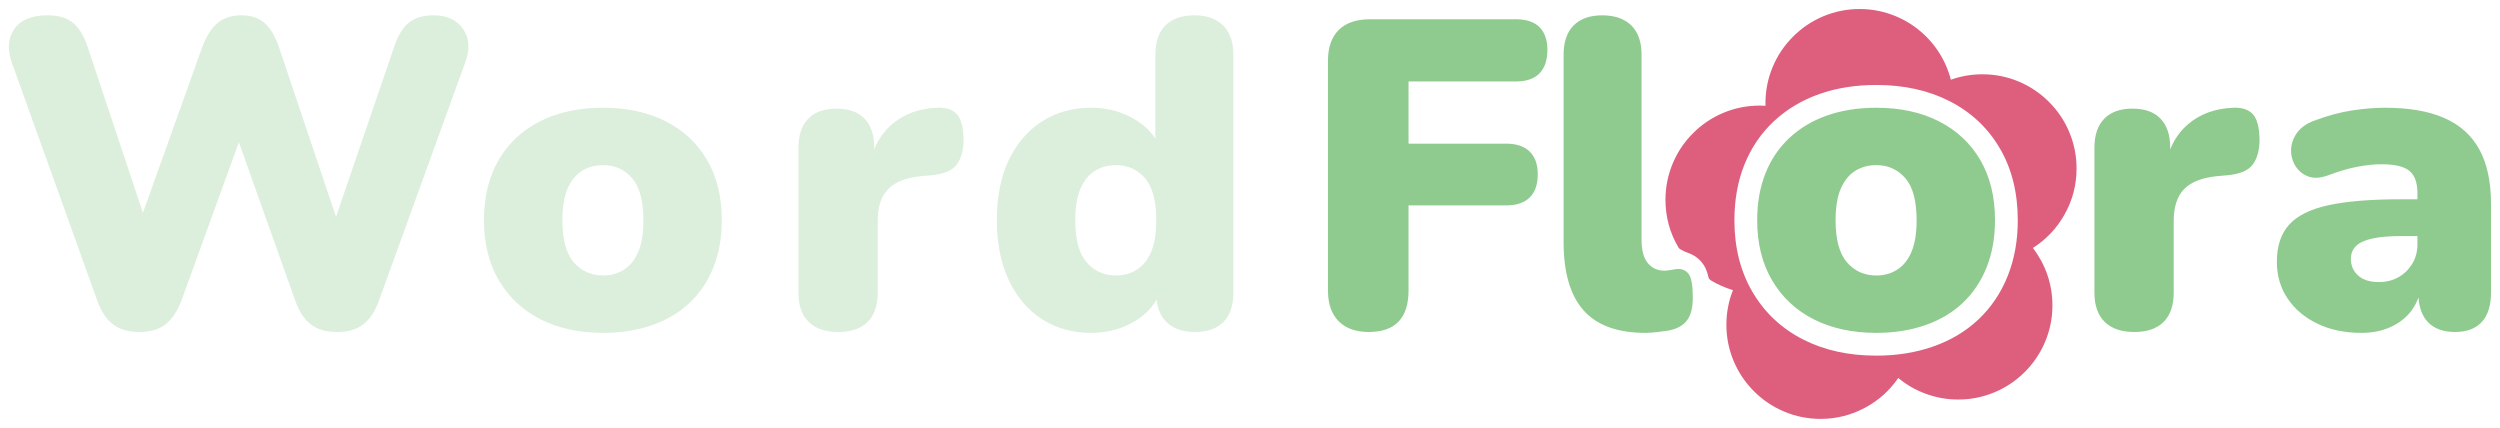
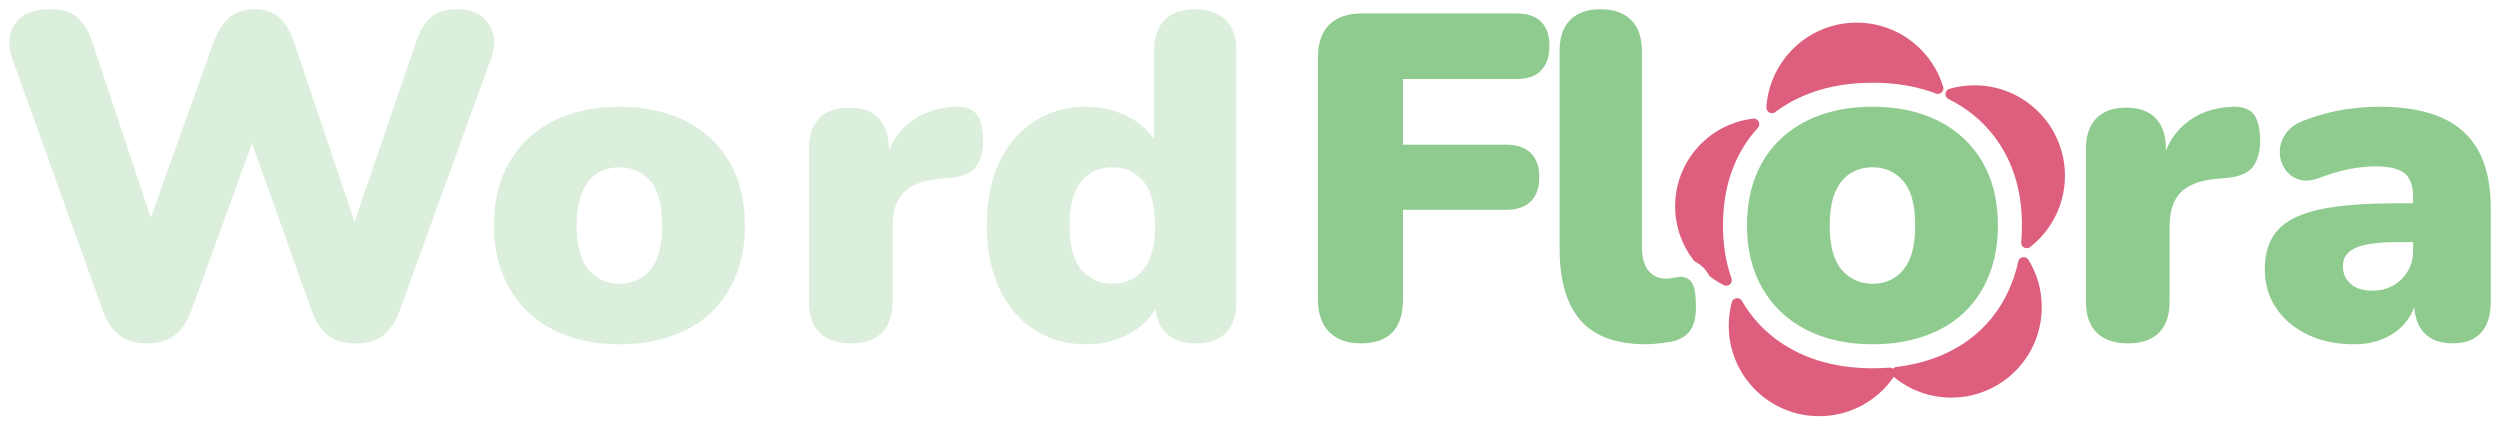
- <svg xmlns="http://www.w3.org/2000/svg" width="5708" height="976" viewBox="20 31 5708 976" role="img" aria-label="WordFlora">
-   <path fill="#DE5E7E" d="M4761.2 415.6Q4761.2 471.9 4733.8 520.7Q4707.3 568 4661.5 597.1Q4682.8 624.9 4694.3 657.8Q4706.1 691.8 4706.1 728.2Q4706.1 772 4689.2 811.9Q4672.8 850.5 4643.1 880.2Q4613.3 910 4574.7 926.3Q4534.8 943.2 4491.1 943.2Q4452.7 943.2 4417 930.1Q4382.5 917.5 4354.1 894Q4324.5 937.1 4278.5 961.8Q4231 987.4 4176.7 987.4Q4133 987.4 4093.1 970.5Q4054.5 954.2 4024.7 924.4Q3995 894.7 3978.6 856.1Q3961.7 816.1 3961.7 772.4Q3961.7 731.3 3976.7 693.4Q3949.9 685.5 3926.1 671Q3921.7 668.3 3920.6 663.3Q3916.9 646.7 3910 636.1Q3899.9 620.7 3884 612.6Q3879.7 610.4 3875.2 608.9Q3865.1 605.4 3856.1 599.9Q3853.5 598.3 3852 595.7Q3822.6 545.6 3822.6 487.1Q3822.6 443.4 3839.5 403.4Q3855.8 364.8 3885.6 335.1Q3915.3 305.3 3953.9 289Q3993.9 272.1 4037.6 272.1Q4044.3 272.1 4051 272.5Q4050.9 269.6 4050.9 266.6Q4050.9 222.9 4067.8 182.9Q4084.1 144.4 4113.9 114.6Q4143.7 84.8 4182.2 68.5Q4222.2 51.6 4265.9 51.6Q4302.9 51.6 4337.4 63.8Q4370.8 75.6 4398.7 97.5Q4426.4 119.3 4445.7 148.6Q4465.3 178.5 4474.2 213Q4508.9 200.6 4546.2 200.6Q4589.9 200.6 4629.9 217.5Q4668.4 233.9 4698.2 263.6Q4728 293.4 4744.3 332Q4761.2 371.9 4761.2 415.6ZM4304 843Q4373.8 843 4432.5 822.6Q4493.6 801.5 4537.2 760.3Q4581.1 718.9 4604.4 660.1Q4627 602.9 4627 534Q4627 440 4586.4 370.3Q4545.2 299.6 4470.6 261.6Q4398.5 225 4304 225Q4233.2 225 4174.8 245.4Q4114.5 266.5 4070.6 307.4Q4026 348.9 4002.7 407.2Q3980 464 3980 534Q3980 627.1 4021.1 697.3Q4062.8 768.5 4137.4 806.4Q4209.5 843 4304 843Z" />
-   <path fill="#DCEEDC" d="M338 789Q301 789 278 771.5Q255 754 242 717L47 174Q31 129 52.5 97.5Q74 66 129 66Q166 66 187 83.5Q208 101 220 138L346.3 517L482 138Q496 101 517 83.5Q538 66 571 66Q604 66 624 83.5Q644 101 657 139L787.2 526.1L920 138Q932 101 952.5 83.5Q973 66 1010 66Q1056 66 1077.5 97.5Q1099 129 1082 174L885 718Q872 754 849.5 771.5Q827 789 790 789Q752 789 729.5 771.5Q707 754 694 717L565.4 355.8L434 718Q420 754 398 771.5Q376 789 338 789ZM2511 791Q2448 791 2399.5 760Q2351 729 2323.5 671Q2296 613 2296 534Q2296 453 2323.5 396Q2351 339 2399.5 308Q2448 277 2511 277Q2566 277 2610 303Q2641.4 321.5 2658 347.7V156Q2658 112 2681 89Q2704 66 2747 66Q2789 66 2812.5 89Q2836 112 2836 156V699Q2836 743 2813.5 766Q2791 789 2748 789Q2706 789 2683 766Q2664.3 747.3 2660.8 714.8Q2644.6 743.7 2612.5 763.5Q2568 791 2511 791ZM1397 791Q1315 791 1254 760Q1193 729 1159 671Q1125 613 1125 534Q1125 474 1144 426.5Q1163 379 1199 345.5Q1235 312 1285 294.5Q1335 277 1397 277Q1479 277 1540 308Q1601 339 1634.5 396.5Q1668 454 1668 534Q1668 593 1649 641Q1630 689 1594.5 722.5Q1559 756 1508.5 773.5Q1458 791 1397 791ZM1934 789Q1890 789 1866.5 766Q1843 743 1843 699V368Q1843 325 1865.5 302Q1888 279 1930 279Q1972 279 1994 302Q2016 325 2016 368V372.2Q2029.7 337.5 2057.5 314Q2099 279 2161 277Q2190 276 2204.5 291.5Q2219 307 2220 349Q2220 385 2205 406Q2190 427 2148 431L2125 433Q2072 438 2048 462.5Q2024 487 2024 535V699Q2024 743 2001 766Q1978 789 1934 789ZM1397 660Q1424 660 1445 646.5Q1466 633 1477.5 605.5Q1489 578 1489 534Q1489 467 1463 437.5Q1437 408 1397 408Q1370 408 1349 421Q1328 434 1316 461.5Q1304 489 1304 534Q1304 600 1330 630Q1356 660 1397 660ZM2568 660Q2595 660 2616 646.5Q2637 633 2648.5 605.5Q2660 578 2660 534Q2660 467 2634 437.5Q2608 408 2568 408Q2541 408 2520 421Q2499 434 2487 461.5Q2475 489 2475 534Q2475 600 2501 630Q2527 660 2568 660Z" />
-   <path fill="#8FCB8F" d="M4304 791Q4222 791 4161 760Q4100 729 4066 671Q4032 613 4032 534Q4032 474 4051 426.5Q4070 379 4106 345.5Q4142 312 4192 294.5Q4242 277 4304 277Q4386 277 4447 308Q4508 339 4541.5 396.5Q4575 454 4575 534Q4575 593 4556 641Q4537 689 4501.5 722.5Q4466 756 4415.5 773.5Q4365 791 4304 791ZM3145 789Q3101 789 3076.5 764.5Q3052 740 3052 694V170Q3052 124 3076.5 99.5Q3101 75 3148 75H3481Q3517 75 3535 93Q3553 111 3553 145Q3553 180 3535 198.5Q3517 217 3481 217H3236V359H3459Q3494 359 3512.5 377Q3531 395 3531 429Q3531 464 3512.5 482Q3494 500 3459 500H3236V694Q3236 789 3145 789ZM5411.5 791Q5354.5 791 5311 770Q5267.5 749 5243 712.5Q5218.5 676 5218.5 629Q5218.5 575 5246.5 544Q5274.5 513 5336.5 499.5Q5398.5 486 5501.5 486H5539.5V472Q5539.5 436 5521 421Q5502.5 406 5457.5 406Q5433.5 406 5403.5 411.5Q5373.5 417 5336.5 431Q5309.5 441 5290.5 434Q5271.5 427 5261 410Q5250.5 393 5251 373Q5251.5 353 5264 335Q5276.5 317 5302.5 307Q5350.5 289 5391 283Q5431.5 277 5465.5 277Q5547.5 277 5601 300.5Q5654.5 324 5681 372.5Q5707.5 421 5707.5 497V699Q5707.5 743 5686.5 766Q5665.5 789 5625.5 789Q5584.5 789 5563 766Q5544.3 745.9 5541.9 709.9Q5535.7 727.7 5524.5 742Q5506.5 765 5477.5 778Q5448.5 791 5411.5 791ZM3777 791Q3681 791 3635.5 739.5Q3590 688 3590 584V156Q3590 112 3613 89Q3636 66 3678 66Q3721 66 3744.5 89Q3768 112 3768 156V578Q3768 615 3782.5 632Q3797 649 3820 649Q3827 649 3834.5 647.5Q3842 646 3851 645Q3868 645 3876.5 658Q3885 671 3885 711Q3885 746 3871 763.5Q3857 781 3828 786Q3820 787 3805 789Q3790 791 3777 791ZM4893 789Q4849 789 4825.5 766Q4802 743 4802 699V368Q4802 325 4824.5 302Q4847 279 4889 279Q4931 279 4953 302Q4975 325 4975 368V372.2Q4988.7 337.5 5016.5 314Q5058 279 5120 277Q5149 276 5163.5 291.5Q5178 307 5179 349Q5179 385 5164 406Q5149 427 5107 431L5084 433Q5031 438 5007 462.5Q4983 487 4983 535V699Q4983 743 4960 766Q4937 789 4893 789ZM4304 660Q4331 660 4352 646.5Q4373 633 4384.5 605.5Q4396 578 4396 534Q4396 467 4370 437.5Q4344 408 4304 408Q4277 408 4256 421Q4235 434 4223 461.5Q4211 489 4211 534Q4211 600 4237 630Q4263 660 4304 660ZM5539.5 570H5501.5Q5462.5 570 5437 575.5Q5411.5 581 5399.5 592.5Q5387.5 604 5387.5 622Q5387.5 645 5404 660Q5420.5 675 5451.5 675Q5476.5 675 5496 664Q5515.5 653 5527.5 633.5Q5539.5 614 5539.5 588V570Z" />
+ <svg xmlns="http://www.w3.org/2000/svg" width="5410" height="921" viewBox="20 46 5410 921" role="img" aria-label="WordFlora">
+   <path fill="#DE5E7E" d="M4072.5 843Q4090.7 843 4108.1 841.6Q4112.7 841.3 4116.3 844Q4119.3 840.6 4123.9 840.1Q4164.6 835.3 4201 822.6Q4262.1 801.5 4305.7 760.3Q4349.6 718.9 4372.9 660.1Q4382 637 4387.5 611.9Q4388.5 607.1 4392.7 604.4Q4396.9 601.7 4401.7 602.8Q4406.7 603.8 4409.4 608.1Q4438.3 654.5 4438.3 710.7Q4438.3 750.5 4423 786.9Q4408.1 822 4381 849.1Q4353.9 876.2 4318.8 891Q4282.5 906.4 4242.7 906.4Q4207.8 906.4 4175.3 894.5Q4143.9 883 4118 861.6L4118 861.6Q4091.1 900.8 4049.2 923.3Q4006 946.6 3956.7 946.6Q3916.8 946.6 3880.5 931.2Q3845.4 916.4 3818.3 889.3Q3791.2 862.2 3776.4 827.1Q3761 790.7 3761 750.9Q3761 724.8 3767.6 700.1Q3768.9 695.3 3773.2 692.9Q3777.5 690.4 3782.3 691.7Q3787.1 692.9 3789.6 697.2L3789.6 697.3Q3831.3 768.5 3905.9 806.4Q3978 843 4072.5 843ZM3842.5 278.1Q3844.6 245.1 3857.5 214.5Q3872.4 179.4 3899.5 152.3Q3926.5 125.3 3961.6 110.4Q3998 95 4037.8 95Q4071.4 95 4102.8 106.1Q4133.2 116.8 4158.6 136.8Q4183.8 156.6 4201.4 183.3Q4216.9 206.9 4225 233.7Q4226.5 238.5 4224.1 242.9Q4221.8 247.3 4217 248.7Q4213.1 249.9 4209.3 248.4Q4148 225 4072.5 225Q4001.7 225 3943.3 245.4Q3897.9 261.3 3861.7 288.5Q3857.8 291.5 3852.8 290.8Q3847.9 290.1 3844.9 286.1Q3842.3 282.5 3842.5 278.1ZM4488.5 426.3Q4488.5 477.5 4463.6 521.9Q4444.1 556.6 4413.2 580.6Q4409.3 583.6 4404.3 583Q4399.4 582.4 4396.4 578.5Q4393.4 574.7 4393.9 570Q4395.5 552.4 4395.5 534Q4395.5 440 4354.9 370.3Q4313.7 299.6 4239.1 261.6Q4237.9 261.1 4236.7 260.5Q4232.3 258.3 4230.7 253.6Q4229.1 248.8 4231.3 244.4Q4233.7 239.7 4238.8 238.2Q4265.1 230.6 4292.8 230.6Q4332.6 230.6 4369 246Q4404.1 260.9 4431.2 287.9Q4458.3 315 4473.1 350.1Q4488.5 386.5 4488.5 426.3ZM3750.2 663Q3735 655.4 3721.3 645Q3719.1 643.4 3717.8 641Q3716.5 638.4 3715 636.1Q3704.9 620.7 3689 612.6L3689 612.6Q3686.6 611.4 3684.9 609.2Q3666.3 585.2 3656.1 556.6Q3645 525.6 3645 492.4Q3645 453.5 3660 418.1Q3674.5 383.8 3700.9 357.4Q3727.3 331 3761.6 316.5Q3786.8 305.8 3813.6 302.7Q3818.6 302.2 3822.5 305.2Q3826.4 308.3 3826.9 313.3Q3827.6 318.7 3823.9 322.8Q3790.4 359.3 3771.2 407.2Q3748.5 464 3748.5 534Q3748.5 596.3 3766.9 648.3Q3768.6 653 3766.4 657.5Q3764.3 662 3759.6 663.6Q3754.8 665.3 3750.2 663Z" />
+   <path fill="#DCEEDC" d="M338 789Q301 789 278 771.5Q255 754 242 717L47 174Q31 129 52.5 97.5Q74 66 129 66Q166 66 187 83.5Q208 101 220 138L346.3 517L482 138Q496 101 517 83.5Q538 66 571 66Q604 66 624 83.5Q644 101 657 139L787.2 526.1L920 138Q932 101 952.5 83.5Q973 66 1010 66Q1056 66 1077.5 97.5Q1099 129 1082 174L885 718Q872 754 849.5 771.5Q827 789 790 789Q752 789 729.5 771.5Q707 754 694 717L565.4 355.8L434 718Q420 754 398 771.5Q376 789 338 789ZM2370.5 791Q2307.5 791 2259 760Q2210.5 729 2183 671Q2155.5 613 2155.5 534Q2155.5 453 2183 396Q2210.5 339 2259 308Q2307.5 277 2370.5 277Q2425.5 277 2469.5 303Q2500.9 321.5 2517.5 347.7V156Q2517.5 112 2540.5 89Q2563.5 66 2606.5 66Q2648.5 66 2672 89Q2695.5 112 2695.5 156V699Q2695.5 743 2673 766Q2650.5 789 2607.5 789Q2565.5 789 2542.5 766Q2523.8 747.3 2520.3 714.8Q2504.1 743.7 2472 763.5Q2427.5 791 2370.5 791ZM1361 791Q1279 791 1218 760Q1157 729 1123 671Q1089 613 1089 534Q1089 474 1108 426.5Q1127 379 1163 345.5Q1199 312 1249 294.5Q1299 277 1361 277Q1443 277 1504 308Q1565 339 1598.5 396.5Q1632 454 1632 534Q1632 593 1613 641Q1594 689 1558.5 722.5Q1523 756 1472.5 773.5Q1422 791 1361 791ZM1861.5 789Q1817.5 789 1794 766Q1770.5 743 1770.5 699V368Q1770.5 325 1793 302Q1815.5 279 1857.5 279Q1899.5 279 1921.5 302Q1943.5 325 1943.5 368V372.2Q1957.2 337.5 1985 314Q2026.5 279 2088.5 277Q2117.5 276 2132 291.5Q2146.5 307 2147.5 349Q2147.5 385 2132.5 406Q2117.5 427 2075.5 431L2052.5 433Q1999.5 438 1975.5 462.5Q1951.5 487 1951.5 535V699Q1951.5 743 1928.5 766Q1905.5 789 1861.5 789ZM1361 660Q1388 660 1409 646.5Q1430 633 1441.5 605.5Q1453 578 1453 534Q1453 467 1427 437.5Q1401 408 1361 408Q1334 408 1313 421Q1292 434 1280 461.5Q1268 489 1268 534Q1268 600 1294 630Q1320 660 1361 660ZM2427.5 660Q2454.5 660 2475.5 646.5Q2496.5 633 2508 605.5Q2519.5 578 2519.5 534Q2519.5 467 2493.5 437.5Q2467.5 408 2427.5 408Q2400.5 408 2379.5 421Q2358.5 434 2346.5 461.5Q2334.5 489 2334.5 534Q2334.5 600 2360.5 630Q2386.5 660 2427.5 660Z" />
+   <path fill="#8FCB8F" d="M4072.5 791Q3990.5 791 3929.5 760Q3868.5 729 3834.5 671Q3800.5 613 3800.5 534Q3800.5 474 3819.5 426.5Q3838.5 379 3874.5 345.5Q3910.5 312 3960.5 294.5Q4010.5 277 4072.5 277Q4154.5 277 4215.5 308Q4276.5 339 4310 396.5Q4343.5 454 4343.5 534Q4343.5 593 4324.5 641Q4305.5 689 4270 722.5Q4234.5 756 4184 773.5Q4133.5 791 4072.5 791ZM2965 789Q2921 789 2896.5 764.5Q2872 740 2872 694V170Q2872 124 2896.5 99.5Q2921 75 2968 75H3301Q3337 75 3355 93Q3373 111 3373 145Q3373 180 3355 198.5Q3337 217 3301 217H3056V359H3279Q3314 359 3332.5 377Q3351 395 3351 429Q3351 464 3332.5 482Q3314 500 3279 500H3056V694Q3056 789 2965 789ZM5114 791Q5057 791 5013.5 770Q4970 749 4945.5 712.5Q4921 676 4921 629Q4921 575 4949 544Q4977 513 5039 499.5Q5101 486 5204 486H5242V472Q5242 436 5223.5 421Q5205 406 5160 406Q5136 406 5106 411.5Q5076 417 5039 431Q5012 441 4993 434Q4974 427 4963.5 410Q4953 393 4953.5 373Q4954 353 4966.5 335Q4979 317 5005 307Q5053 289 5093.5 283Q5134 277 5168 277Q5250 277 5303.5 300.5Q5357 324 5383.5 372.5Q5410 421 5410 497V699Q5410 743 5389 766Q5368 789 5328 789Q5287 789 5265.5 766Q5246.8 745.9 5244.4 709.9Q5238.2 727.7 5227 742Q5209 765 5180 778Q5151 791 5114 791ZM3582 791Q3486 791 3440.5 739.5Q3395 688 3395 584V156Q3395 112 3418 89Q3441 66 3483 66Q3526 66 3549.5 89Q3573 112 3573 156V578Q3573 615 3587.5 632Q3602 649 3625 649Q3632 649 3639.5 647.5Q3647 646 3656 645Q3673 645 3681.5 658Q3690 671 3690 711Q3690 746 3676 763.5Q3662 781 3633 786Q3625 787 3610 789Q3595 791 3582 791ZM4625 789Q4581 789 4557.5 766Q4534 743 4534 699V368Q4534 325 4556.5 302Q4579 279 4621 279Q4663 279 4685 302Q4707 325 4707 368V372.2Q4720.7 337.5 4748.5 314Q4790 279 4852 277Q4881 276 4895.5 291.5Q4910 307 4911 349Q4911 385 4896 406Q4881 427 4839 431L4816 433Q4763 438 4739 462.5Q4715 487 4715 535V699Q4715 743 4692 766Q4669 789 4625 789ZM4072.5 660Q4099.5 660 4120.5 646.5Q4141.5 633 4153 605.5Q4164.5 578 4164.5 534Q4164.5 467 4138.5 437.5Q4112.5 408 4072.5 408Q4045.5 408 4024.5 421Q4003.5 434 3991.5 461.5Q3979.5 489 3979.5 534Q3979.5 600 4005.5 630Q4031.5 660 4072.5 660ZM5242 570H5204Q5165 570 5139.5 575.5Q5114 581 5102 592.5Q5090 604 5090 622Q5090 645 5106.5 660Q5123 675 5154 675Q5179 675 5198.5 664Q5218 653 5230 633.5Q5242 614 5242 588V570Z" />
</svg>
